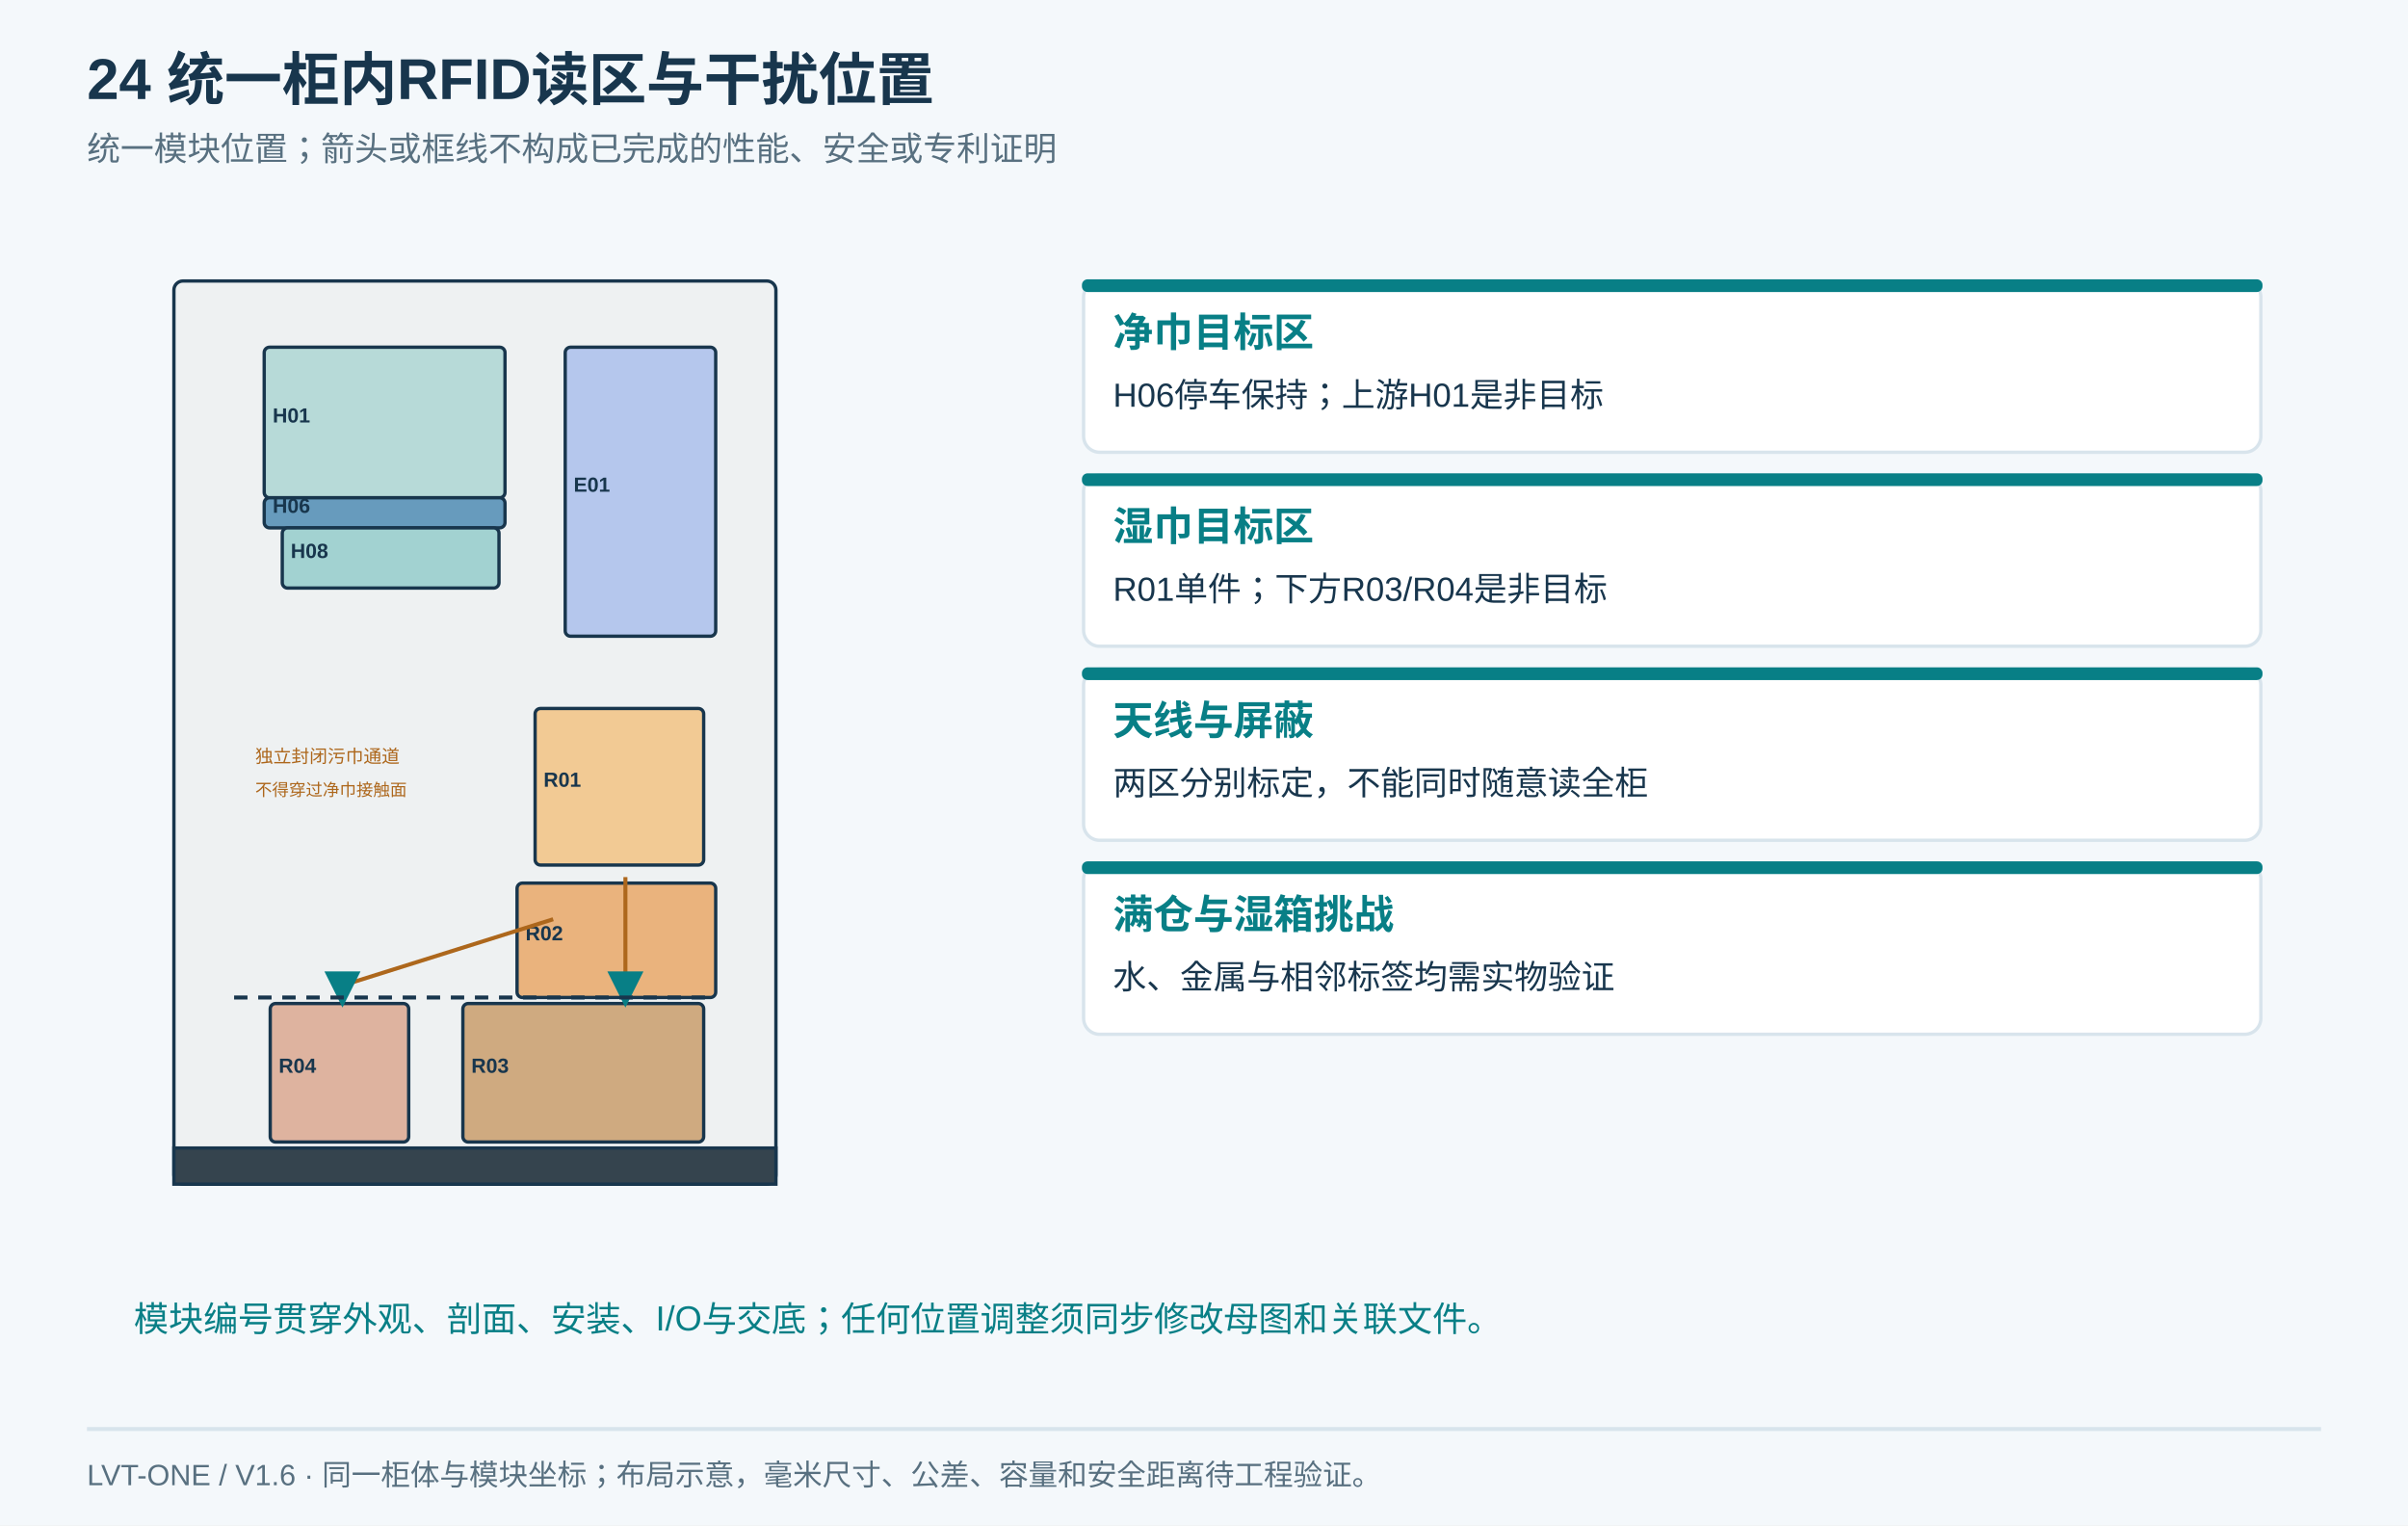
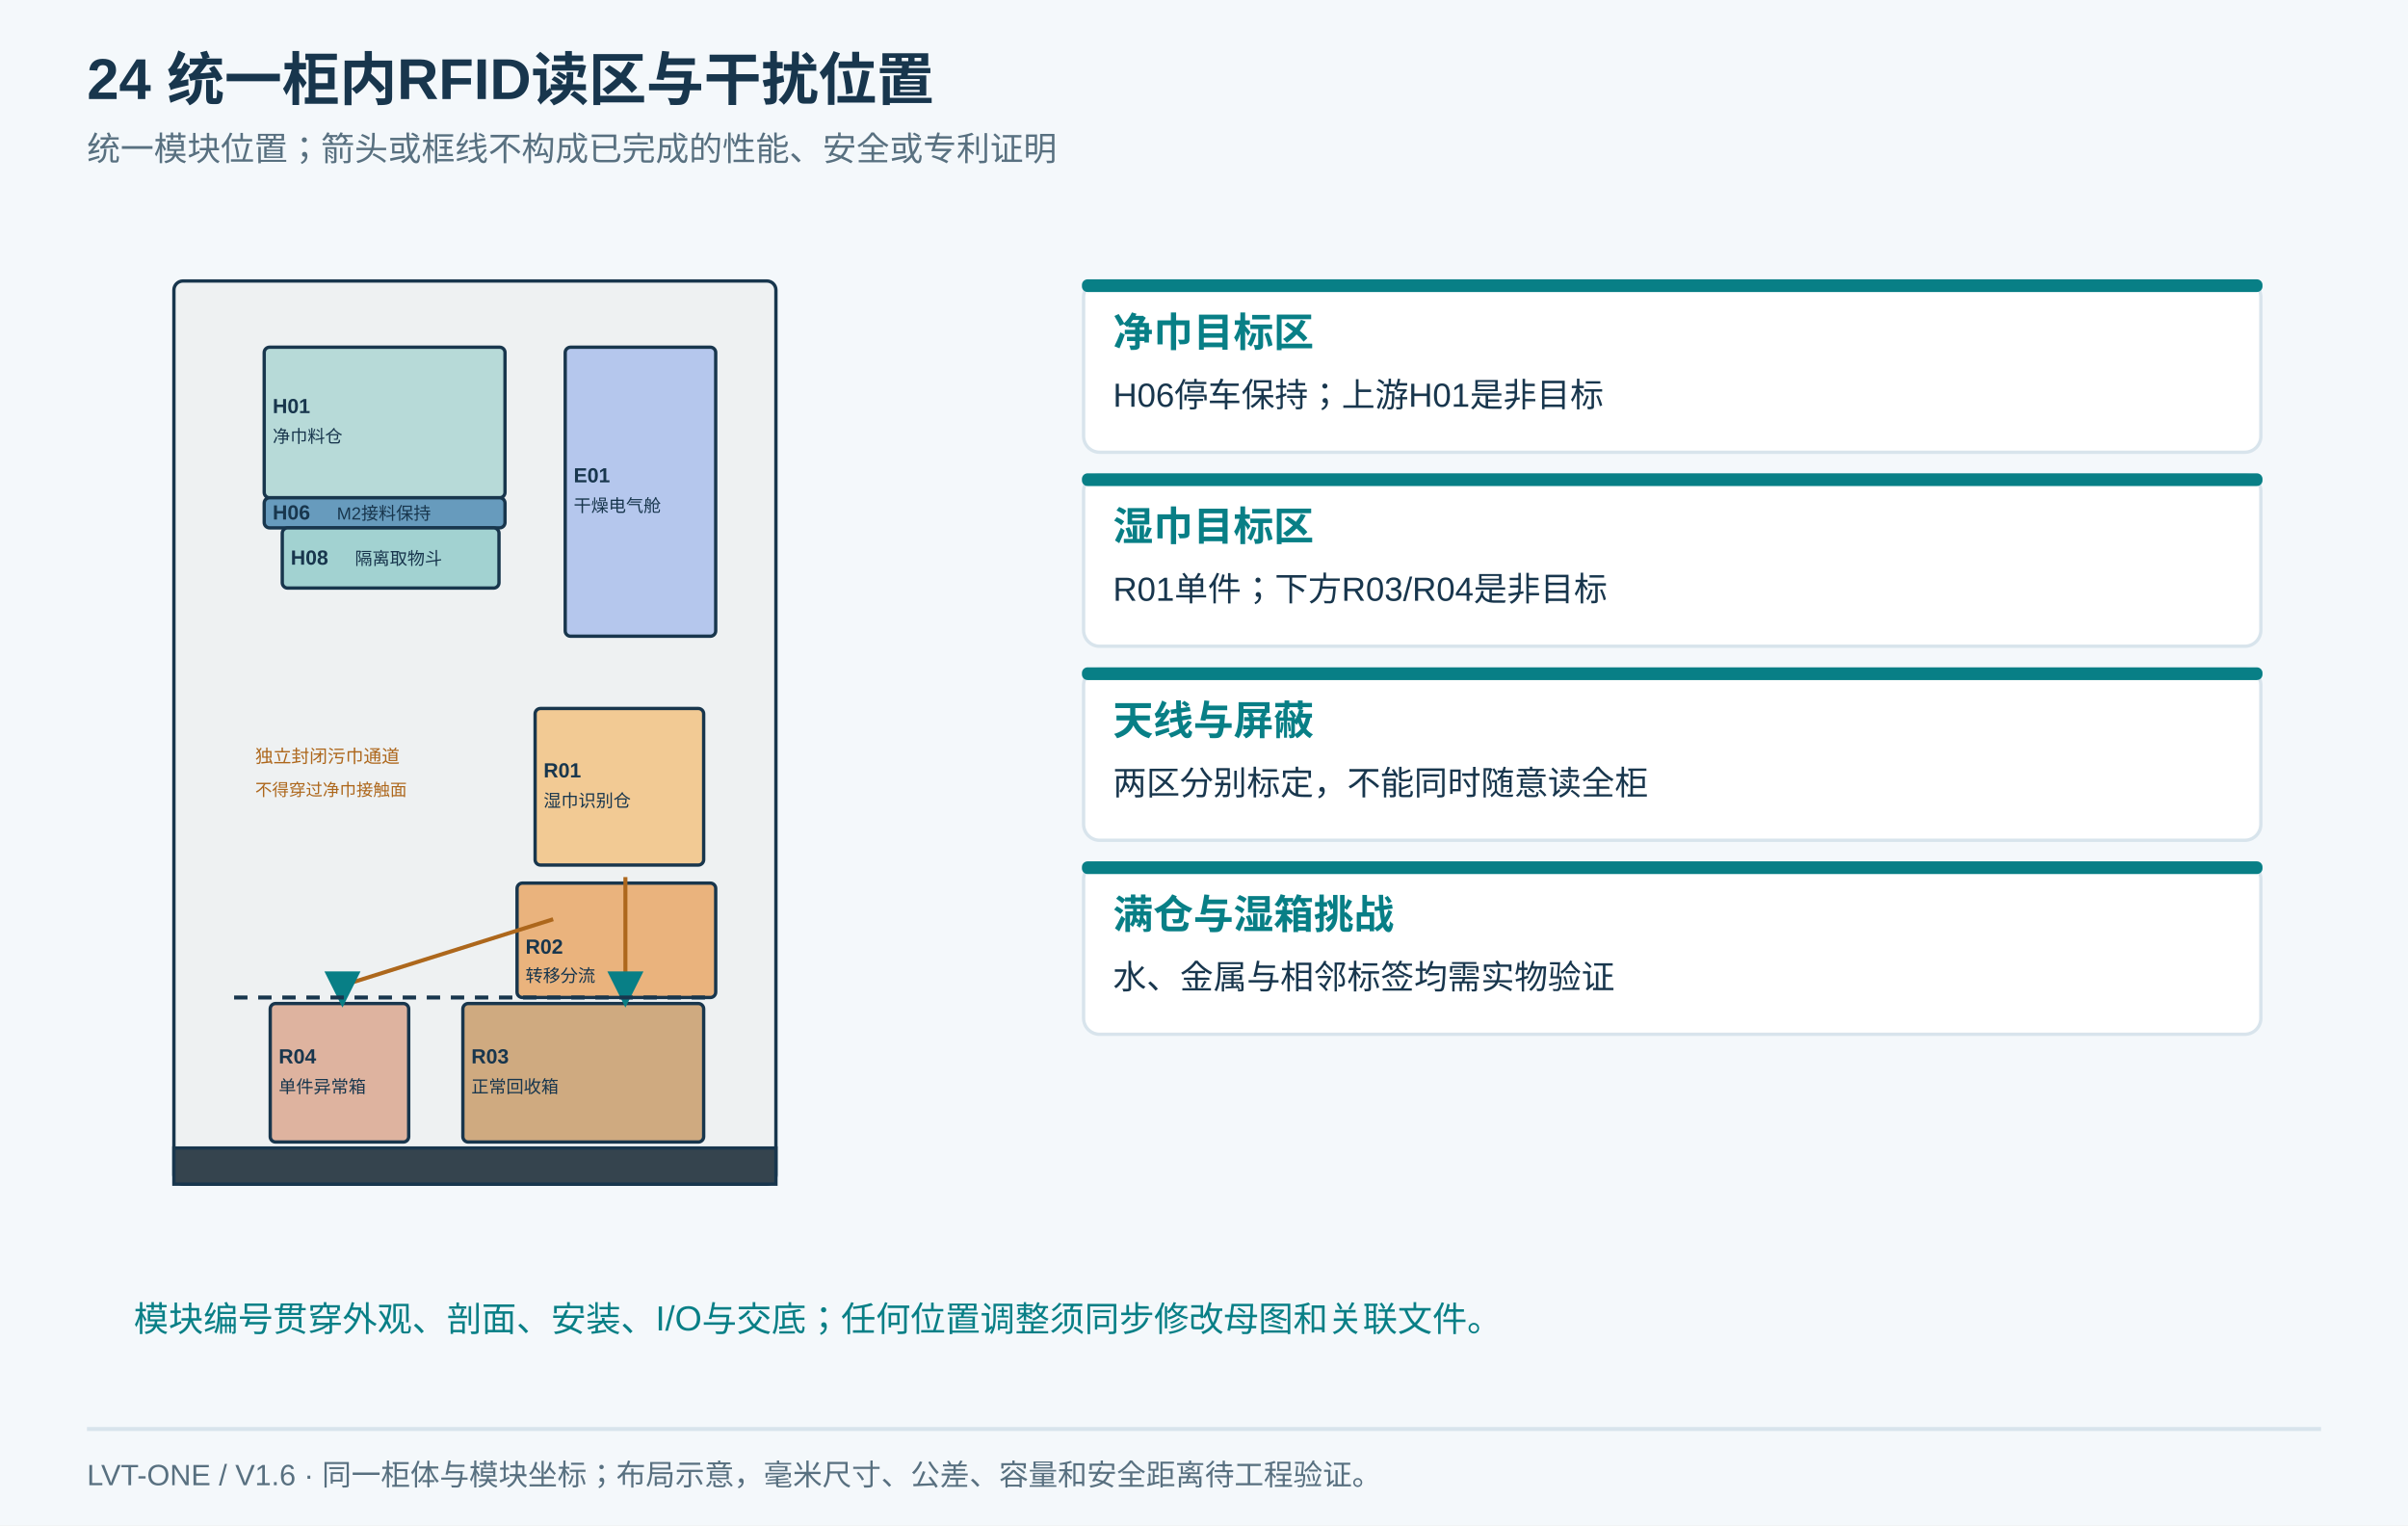
<svg xmlns="http://www.w3.org/2000/svg" width="1800" height="1140" viewBox="0 0 1800 1140" role="img">
  <defs>
    <marker id="a" markerWidth="9" markerHeight="9" refX="8" refY="4.5" orient="auto-start-reverse">
      <path d="M0 0L9 4.5L0 9z" fill="#087f86" />
    </marker>
    <pattern id="hatch" width="10" height="10" patternUnits="userSpaceOnUse" patternTransform="rotate(45)">
      <line x1="0" y1="0" x2="0" y2="10" stroke="#abc2cf" stroke-width="3" />
    </pattern>
  </defs>
  <rect width="1800" height="1140" fill="#f4f8fb" />
  <text x="65" y="74" fill="#18364d" font-family="PingFang SC,Heiti SC,Arial,sans-serif" font-size="43" font-weight="700">24  统一柜内RFID读区与干扰位置</text>
  <text x="65" y="120" fill="#587080" font-family="PingFang SC,Heiti SC,Arial,sans-serif" font-size="25" font-weight="400">统一模块位置；箭头或框线不构成已完成的性能、安全或专利证明</text>
  <rect x="130" y="210" width="450.0" height="675.0" rx="6.75" fill="#eef1f2" stroke="#18364d" stroke-width="2.5" />
  <rect x="130" y="858.0" width="450.0" height="27.0" rx="0" fill="#35444e" stroke="#18364d" stroke-width="2.5" />
  <rect x="197.5" y="259.5" width="180.0" height="112.5" rx="4" fill="#b7dad8" stroke="#18364d" stroke-width="2.5" />
-   <text x="203.8" y="315.75" fill="#18364d" font-family="PingFang SC,Heiti SC,Arial,sans-serif" font-size="15.3" font-weight="700">H01</text>
+   <text x="203.8" y="308.75" fill="#18364d" font-family="PingFang SC,Heiti SC,Arial,sans-serif" font-size="15.3" font-weight="700">H01</text>
+   <text x="203.8" y="330.75" fill="#18364d" font-family="PingFang SC,Heiti SC,Arial,sans-serif" font-size="13.05" font-weight="400">净巾料仓</text>
  <rect x="197.5" y="372.0" width="180.0" height="22.5" rx="4" fill="#679bbd" stroke="#18364d" stroke-width="2.5" />
-   <text x="203.8" y="383.25" fill="#18364d" font-family="PingFang SC,Heiti SC,Arial,sans-serif" font-size="15.3" font-weight="700">H06</text>
+   <text x="203.8" y="388.25" fill="#18364d" font-family="PingFang SC,Heiti SC,Arial,sans-serif" font-size="15.3" font-weight="700">H06</text>
+   <text x="251.8" y="388.25" fill="#18364d" font-family="PingFang SC,Heiti SC,Arial,sans-serif" font-size="13.05" font-weight="400">M2接料保持</text>
  <rect x="211.0" y="394.5" width="162.0" height="45.0" rx="4" fill="#a2d2d1" stroke="#18364d" stroke-width="2.5" />
-   <text x="217.3" y="417.0" fill="#18364d" font-family="PingFang SC,Heiti SC,Arial,sans-serif" font-size="15.3" font-weight="700">H08</text>
+   <text x="217.3" y="422.0" fill="#18364d" font-family="PingFang SC,Heiti SC,Arial,sans-serif" font-size="15.3" font-weight="700">H08</text>
+   <text x="265.3" y="422.0" fill="#18364d" font-family="PingFang SC,Heiti SC,Arial,sans-serif" font-size="13.05" font-weight="400">隔离取物斗</text>
  <rect x="422.5" y="259.5" width="112.5" height="216.0" rx="4" fill="#b5c7ed" stroke="#18364d" stroke-width="2.5" />
-   <text x="428.8" y="367.5" fill="#18364d" font-family="PingFang SC,Heiti SC,Arial,sans-serif" font-size="15.3" font-weight="700">E01</text>
+   <text x="428.8" y="360.5" fill="#18364d" font-family="PingFang SC,Heiti SC,Arial,sans-serif" font-size="15.3" font-weight="700">E01</text>
+   <text x="428.8" y="382.5" fill="#18364d" font-family="PingFang SC,Heiti SC,Arial,sans-serif" font-size="13.05" font-weight="400">干燥电气舱</text>
  <rect x="400.0" y="529.5" width="126.0" height="117.0" rx="4" fill="#f2ca94" stroke="#18364d" stroke-width="2.5" />
-   <text x="406.3" y="588.0" fill="#18364d" font-family="PingFang SC,Heiti SC,Arial,sans-serif" font-size="15.3" font-weight="700">R01</text>
+   <text x="406.3" y="581.0" fill="#18364d" font-family="PingFang SC,Heiti SC,Arial,sans-serif" font-size="15.3" font-weight="700">R01</text>
+   <text x="406.3" y="603.0" fill="#18364d" font-family="PingFang SC,Heiti SC,Arial,sans-serif" font-size="13.05" font-weight="400">湿巾识别仓</text>
  <rect x="386.5" y="660.0" width="148.5" height="85.5" rx="4" fill="#eab37d" stroke="#18364d" stroke-width="2.5" />
-   <text x="392.8" y="702.75" fill="#18364d" font-family="PingFang SC,Heiti SC,Arial,sans-serif" font-size="15.3" font-weight="700">R02</text>
+   <text x="392.8" y="712.75" fill="#18364d" font-family="PingFang SC,Heiti SC,Arial,sans-serif" font-size="15.3" font-weight="700">R02</text>
+   <text x="392.8" y="733.75" fill="#18364d" font-family="PingFang SC,Heiti SC,Arial,sans-serif" font-size="13.05" font-weight="400">转移分流</text>
  <rect x="346.0" y="750.0" width="180.0" height="103.5" rx="4" fill="#cfaa80" stroke="#18364d" stroke-width="2.5" />
-   <text x="352.3" y="801.75" fill="#18364d" font-family="PingFang SC,Heiti SC,Arial,sans-serif" font-size="15.3" font-weight="700">R03</text>
+   <text x="352.3" y="794.75" fill="#18364d" font-family="PingFang SC,Heiti SC,Arial,sans-serif" font-size="15.3" font-weight="700">R03</text>
+   <text x="352.3" y="816.75" fill="#18364d" font-family="PingFang SC,Heiti SC,Arial,sans-serif" font-size="13.05" font-weight="400">正常回收箱</text>
  <rect x="202.0" y="750.0" width="103.5" height="103.5" rx="4" fill="#deb39f" stroke="#18364d" stroke-width="2.5" />
-   <text x="208.3" y="801.75" fill="#18364d" font-family="PingFang SC,Heiti SC,Arial,sans-serif" font-size="15.3" font-weight="700">R04</text>
+   <text x="208.3" y="794.75" fill="#18364d" font-family="PingFang SC,Heiti SC,Arial,sans-serif" font-size="15.3" font-weight="700">R04</text>
+   <text x="208.3" y="816.75" fill="#18364d" font-family="PingFang SC,Heiti SC,Arial,sans-serif" font-size="13.05" font-weight="400">单件异常箱</text>
  <path d="M467.5 655.5V750.0" fill="none" stroke="#ad671c" stroke-width="3" marker-end="url(#a)" />
  <path d="M413.5 687.0L256.0 736.5V750.0" fill="none" stroke="#ad671c" stroke-width="3" marker-end="url(#a)" />
  <path d="M175.0 745.5L535.0 745.5" fill="none" stroke="#18364d" stroke-width="3" stroke-dasharray="10 8" />
  <text x="190.75" y="570.0" fill="#ad671c" font-family="PingFang SC,Heiti SC,Arial,sans-serif" font-size="13.5" font-weight="400">独立封闭污巾通道</text>
  <text x="190.75" y="594.75" fill="#ad671c" font-family="PingFang SC,Heiti SC,Arial,sans-serif" font-size="12.6" font-weight="400">不得穿过净巾接触面</text>
  <rect x="810" y="210" width="880" height="128" rx="12" fill="white" stroke="#d8e4ec" stroke-width="2.5" />
  <rect x="810" y="210" width="880" height="7" rx="3" fill="#087f86" stroke="#087f86" stroke-width="2.5" />
  <text x="832" y="259" fill="#087f86" font-family="PingFang SC,Heiti SC,Arial,sans-serif" font-size="30" font-weight="700">净巾目标区</text>
  <text x="832" y="304" fill="#18364d" font-family="PingFang SC,Heiti SC,Arial,sans-serif" font-size="25" font-weight="400">H06停车保持；上游H01是非目标</text>
  <rect x="810" y="355" width="880" height="128" rx="12" fill="white" stroke="#d8e4ec" stroke-width="2.5" />
  <rect x="810" y="355" width="880" height="7" rx="3" fill="#087f86" stroke="#087f86" stroke-width="2.5" />
  <text x="832" y="404" fill="#087f86" font-family="PingFang SC,Heiti SC,Arial,sans-serif" font-size="30" font-weight="700">湿巾目标区</text>
  <text x="832" y="449" fill="#18364d" font-family="PingFang SC,Heiti SC,Arial,sans-serif" font-size="25" font-weight="400">R01单件；下方R03/R04是非目标</text>
  <rect x="810" y="500" width="880" height="128" rx="12" fill="white" stroke="#d8e4ec" stroke-width="2.5" />
  <rect x="810" y="500" width="880" height="7" rx="3" fill="#087f86" stroke="#087f86" stroke-width="2.5" />
  <text x="832" y="549" fill="#087f86" font-family="PingFang SC,Heiti SC,Arial,sans-serif" font-size="30" font-weight="700">天线与屏蔽</text>
  <text x="832" y="594" fill="#18364d" font-family="PingFang SC,Heiti SC,Arial,sans-serif" font-size="25" font-weight="400">两区分别标定，不能同时随意读全柜</text>
  <rect x="810" y="645" width="880" height="128" rx="12" fill="white" stroke="#d8e4ec" stroke-width="2.5" />
  <rect x="810" y="645" width="880" height="7" rx="3" fill="#087f86" stroke="#087f86" stroke-width="2.5" />
  <text x="832" y="694" fill="#087f86" font-family="PingFang SC,Heiti SC,Arial,sans-serif" font-size="30" font-weight="700">满仓与湿箱挑战</text>
  <text x="832" y="739" fill="#18364d" font-family="PingFang SC,Heiti SC,Arial,sans-serif" font-size="25" font-weight="400">水、金属与相邻标签均需实物验证</text>
  <text x="100" y="995" fill="#087f86" font-family="PingFang SC,Heiti SC,Arial,sans-serif" font-size="26" font-weight="400">模块编号贯穿外观、剖面、安装、I/O与交底；任何位置调整须同步修改母图和关联文件。</text>
  <path d="M65 1068L1735 1068" fill="none" stroke="#d8e4ec" stroke-width="3" />
  <text x="65" y="1110" fill="#587080" font-family="PingFang SC,Heiti SC,Arial,sans-serif" font-size="22" font-weight="400">LVT-ONE / V1.6 · 同一柜体与模块坐标；布局示意，毫米尺寸、公差、容量和安全距离待工程验证。</text>
</svg>
